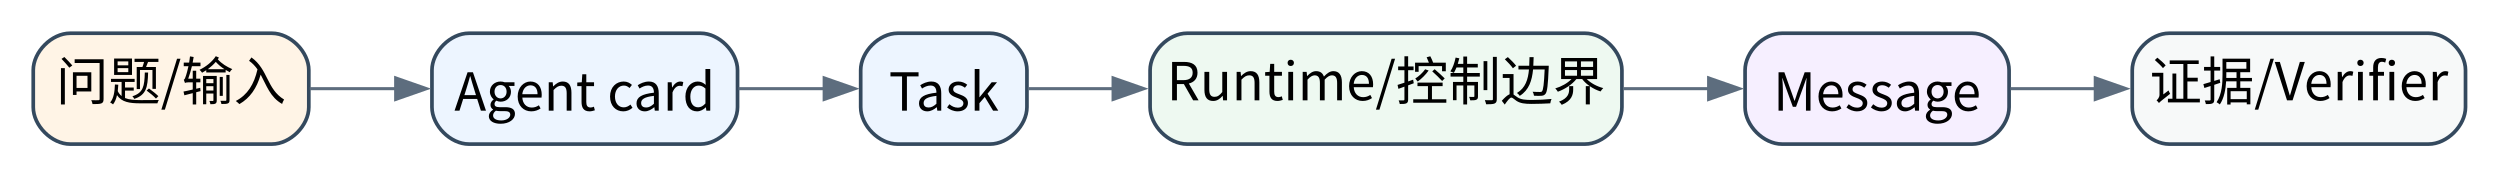
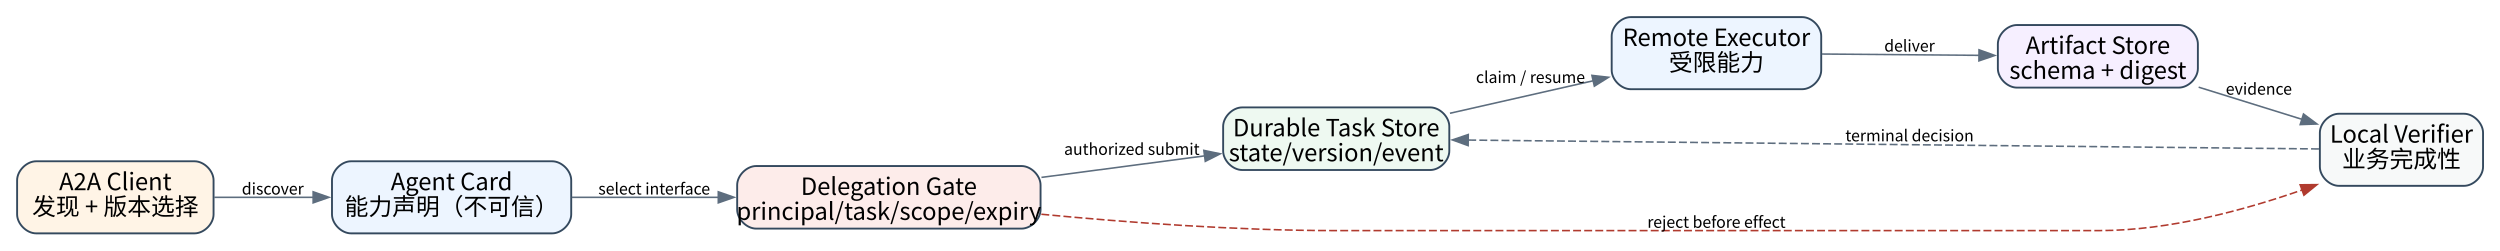
- <svg xmlns="http://www.w3.org/2000/svg" width="812pt" height="58pt" viewBox="0.00 0.00 812.00 58.00">
-   <g id="graph0" class="graph" transform="scale(1 1) rotate(0) translate(10.8 46.8)">
+ <svg xmlns="http://www.w3.org/2000/svg" width="1578pt" height="158pt" viewBox="0.00 0.00 1578.00 158.00">
+   <g id="graph0" class="graph" transform="scale(1 1) rotate(0) translate(10.8 147.3)">
    <g id="node1" class="node">
-       <path fill="#fff4e6" stroke="#34495e" stroke-width="1.2" d="M77.5,-36C77.5,-36 12,-36 12,-36 6,-36 0,-30 0,-24 0,-24 0,-12 0,-12 0,-6 6,0 12,0 12,0 77.5,0 77.5,0 83.5,0 89.5,-6 89.5,-12 89.5,-12 89.5,-24 89.5,-24 89.5,-30 83.5,-36 77.5,-36" />
-       <text xml:space="preserve" text-anchor="middle" x="44.75" y="-14.22" font-family="Noto Sans CJK SC" font-size="17.00">问题/输入</text>
+       <path fill="#fff4e6" stroke="#34495e" stroke-width="1.2" d="M112,-45.5C112,-45.5 12,-45.5 12,-45.5 6,-45.5 0,-39.5 0,-33.5 0,-33.5 0,-12 0,-12 0,-6 6,0 12,0 12,0 112,0 112,0 118,0 124,-6 124,-12 124,-12 124,-33.5 124,-33.5 124,-39.5 118,-45.5 112,-45.5" />
+       <text xml:space="preserve" text-anchor="middle" x="62" y="-27.25" font-family="Noto Sans CJK SC" font-size="15.00">A2A Client</text>
+       <text xml:space="preserve" text-anchor="middle" x="62" y="-11.5" font-family="Noto Sans CJK SC" font-size="15.00">发现 + 版本选择</text>
    </g>
    <g id="node2" class="node">
-       <path fill="#edf5ff" stroke="#34495e" stroke-width="1.2" d="M216.75,-36C216.75,-36 141.5,-36 141.5,-36 135.5,-36 129.5,-30 129.5,-24 129.5,-24 129.5,-12 129.5,-12 129.5,-6 135.5,0 141.5,0 141.5,0 216.75,0 216.75,0 222.75,0 228.75,-6 228.75,-12 228.75,-12 228.75,-24 228.75,-24 228.75,-30 222.75,-36 216.75,-36" />
-       <text xml:space="preserve" text-anchor="middle" x="179.12" y="-10.85" font-family="Noto Sans CJK SC" font-size="17.00">Agent card</text>
+       <path fill="#edf5ff" stroke="#34495e" stroke-width="1.2" d="M337.75,-45.5C337.75,-45.5 210.75,-45.5 210.75,-45.5 204.75,-45.5 198.75,-39.5 198.75,-33.5 198.75,-33.5 198.75,-12 198.75,-12 198.75,-6 204.75,0 210.75,0 210.75,0 337.75,0 337.75,0 343.75,0 349.75,-6 349.75,-12 349.75,-12 349.75,-33.5 349.75,-33.5 349.75,-39.5 343.75,-45.5 337.75,-45.5" />
+       <text xml:space="preserve" text-anchor="middle" x="274.25" y="-27.25" font-family="Noto Sans CJK SC" font-size="15.00">Agent Card</text>
+       <text xml:space="preserve" text-anchor="middle" x="274.25" y="-11.5" font-family="Noto Sans CJK SC" font-size="15.00">能力声明（不可信）</text>
    </g>
    <g id="edge1" class="edge">
-       <path fill="none" stroke="#5d6d7e" d="M89.83,-18C98.81,-18 108.41,-18 117.84,-18" />
-       <polygon fill="#5d6d7e" stroke="#5d6d7e" points="117.71,-21.5 127.71,-18 117.71,-14.5 117.71,-21.5" />
+       <path fill="none" stroke="#5d6d7e" d="M124.38,-22.75C144,-22.75 166.1,-22.75 187.15,-22.75" />
+       <polygon fill="#5d6d7e" stroke="#5d6d7e" points="186.86,-26.25 196.86,-22.75 186.86,-19.25 186.86,-26.25" />
+       <text xml:space="preserve" text-anchor="middle" x="161.38" y="-24.5" font-family="Noto Sans CJK SC" font-size="10.00">discover</text>
    </g>
    <g id="node3" class="node">
-       <path fill="#edf5ff" stroke="#34495e" stroke-width="1.2" d="M310.75,-36C310.75,-36 280.75,-36 280.75,-36 274.75,-36 268.75,-30 268.75,-24 268.75,-24 268.75,-12 268.75,-12 268.75,-6 274.75,0 280.75,0 280.75,0 310.75,0 310.75,0 316.75,0 322.75,-6 322.75,-12 322.75,-12 322.75,-24 322.75,-24 322.75,-30 316.75,-36 310.75,-36" />
-       <text xml:space="preserve" text-anchor="middle" x="295.75" y="-10.85" font-family="Noto Sans CJK SC" font-size="17.00">Task</text>
+       <path fill="#fdecea" stroke="#34495e" stroke-width="1.2" d="M634,-42.5C634,-42.5 466.5,-42.5 466.5,-42.5 460.5,-42.5 454.5,-36.5 454.5,-30.5 454.5,-30.5 454.5,-15 454.5,-15 454.5,-9 460.5,-3 466.5,-3 466.5,-3 634,-3 634,-3 640,-3 646,-9 646,-15 646,-15 646,-30.5 646,-30.5 646,-36.5 640,-42.5 634,-42.5" />
+       <text xml:space="preserve" text-anchor="middle" x="550.25" y="-24.25" font-family="Noto Sans CJK SC" font-size="15.00">Delegation Gate</text>
+       <text xml:space="preserve" text-anchor="middle" x="550.25" y="-8.5" font-family="Noto Sans CJK SC" font-size="15.00">principal/task/scope/expiry</text>
    </g>
    <g id="edge2" class="edge">
-       <path fill="none" stroke="#5d6d7e" d="M229.07,-18C238.46,-18 248.16,-18 257.13,-18" />
-       <polygon fill="#5d6d7e" stroke="#5d6d7e" points="256.89,-21.5 266.89,-18 256.89,-14.5 256.89,-21.5" />
+       <path fill="none" stroke="#5d6d7e" d="M350.12,-22.75C378.7,-22.75 411.85,-22.75 442.81,-22.75" />
+       <polygon fill="#5d6d7e" stroke="#5d6d7e" points="442.59,-26.25 452.59,-22.75 442.59,-19.25 442.59,-26.25" />
+       <text xml:space="preserve" text-anchor="middle" x="402.12" y="-24.5" font-family="Noto Sans CJK SC" font-size="10.00">select interface</text>
    </g>
    <g id="node4" class="node">
-       <path fill="#eef9f1" stroke="#34495e" stroke-width="1.2" d="M504,-36C504,-36 374.75,-36 374.75,-36 368.75,-36 362.75,-30 362.75,-24 362.75,-24 362.75,-12 362.75,-12 362.75,-6 368.75,0 374.75,0 374.75,0 504,0 504,0 510,0 516,-6 516,-12 516,-12 516,-24 516,-24 516,-30 510,-36 504,-36" />
-       <text xml:space="preserve" text-anchor="middle" x="439.38" y="-14.22" font-family="Noto Sans CJK SC" font-size="17.00">Runtime/控制边界</text>
+       <path fill="#eef9f1" stroke="#34495e" stroke-width="1.2" d="M892,-79.5C892,-79.5 773.25,-79.5 773.25,-79.5 767.25,-79.5 761.25,-73.5 761.25,-67.5 761.25,-67.5 761.25,-52 761.25,-52 761.25,-46 767.25,-40 773.25,-40 773.25,-40 892,-40 892,-40 898,-40 904,-46 904,-52 904,-52 904,-67.5 904,-67.5 904,-73.5 898,-79.5 892,-79.5" />
+       <text xml:space="preserve" text-anchor="middle" x="832.62" y="-61.25" font-family="Noto Sans CJK SC" font-size="15.00">Durable Task Store</text>
+       <text xml:space="preserve" text-anchor="middle" x="832.62" y="-45.5" font-family="Noto Sans CJK SC" font-size="15.00">state/version/event</text>
    </g>
    <g id="edge3" class="edge">
-       <path fill="none" stroke="#5d6d7e" d="M323.06,-18C331.25,-18 340.78,-18 350.79,-18" />
-       <polygon fill="#5d6d7e" stroke="#5d6d7e" points="350.73,-21.5 360.73,-18 350.73,-14.5 350.73,-21.5" />
+       <path fill="none" stroke="#5d6d7e" d="M646.56,-35.33C680.08,-39.75 717.42,-44.68 749.73,-48.94" />
+       <polygon fill="#5d6d7e" stroke="#5d6d7e" points="749.06,-52.38 759.43,-50.22 749.98,-45.44 749.06,-52.38" />
+       <text xml:space="preserve" text-anchor="middle" x="703.62" y="-49.53" font-family="Noto Sans CJK SC" font-size="10.00">authorized submit</text>
+     </g>
+     <g id="node7" class="node">
+       <path fill="#f7f9f9" stroke="#34495e" stroke-width="1.2" d="M1544.5,-75.5C1544.5,-75.5 1465.5,-75.5 1465.5,-75.5 1459.5,-75.5 1453.5,-69.5 1453.5,-63.5 1453.5,-63.5 1453.5,-42 1453.5,-42 1453.5,-36 1459.5,-30 1465.5,-30 1465.5,-30 1544.5,-30 1544.5,-30 1550.5,-30 1556.5,-36 1556.5,-42 1556.5,-42 1556.5,-63.5 1556.5,-63.5 1556.5,-69.5 1550.5,-75.5 1544.5,-75.5" />
+       <text xml:space="preserve" text-anchor="middle" x="1505" y="-57.25" font-family="Noto Sans CJK SC" font-size="15.00">Local Verifier</text>
+       <text xml:space="preserve" text-anchor="middle" x="1505" y="-41.5" font-family="Noto Sans CJK SC" font-size="15.00">业务完成性</text>
+     </g>
+     <g id="edge8" class="edge">
+       <path fill="none" stroke="#b03a2e" stroke-dasharray="5,2" d="M646.5,-12.07C700.69,-6.88 769.88,-1.75 831.62,-1.75 831.62,-1.75 831.62,-1.75 1314.38,-1.75 1358.28,-1.75 1406,-14.66 1442.59,-27.49" />
+       <polygon fill="#b03a2e" stroke="#b03a2e" points="1441.06,-30.66 1451.66,-30.76 1443.44,-24.07 1441.06,-30.66" />
+       <text xml:space="preserve" text-anchor="middle" x="1072.62" y="-3.5" font-family="Noto Sans CJK SC" font-size="10.00">reject before effect</text>
    </g>
    <g id="node5" class="node">
-       <path fill="#f6efff" stroke="#34495e" stroke-width="1.2" d="M629.75,-36C629.75,-36 568,-36 568,-36 562,-36 556,-30 556,-24 556,-24 556,-12 556,-12 556,-6 562,0 568,0 568,0 629.75,0 629.75,0 635.75,0 641.75,-6 641.75,-12 641.75,-12 641.75,-24 641.75,-24 641.75,-30 635.75,-36 629.75,-36" />
-       <text xml:space="preserve" text-anchor="middle" x="598.88" y="-10.85" font-family="Noto Sans CJK SC" font-size="17.00">Message</text>
+       <path fill="#edf5ff" stroke="#34495e" stroke-width="1.2" d="M1126.75,-136.5C1126.75,-136.5 1018.5,-136.5 1018.5,-136.5 1012.5,-136.5 1006.5,-130.5 1006.5,-124.5 1006.5,-124.5 1006.5,-103 1006.5,-103 1006.5,-97 1012.5,-91 1018.5,-91 1018.5,-91 1126.75,-91 1126.75,-91 1132.75,-91 1138.75,-97 1138.75,-103 1138.75,-103 1138.75,-124.5 1138.75,-124.5 1138.75,-130.5 1132.75,-136.5 1126.75,-136.5" />
+       <text xml:space="preserve" text-anchor="middle" x="1072.62" y="-118.25" font-family="Noto Sans CJK SC" font-size="15.00">Remote Executor</text>
+       <text xml:space="preserve" text-anchor="middle" x="1072.62" y="-102.5" font-family="Noto Sans CJK SC" font-size="15.00">受限能力</text>
    </g>
    <g id="edge4" class="edge">
-       <path fill="none" stroke="#5d6d7e" d="M516.36,-18C525.76,-18 535.23,-18 544.2,-18" />
-       <polygon fill="#5d6d7e" stroke="#5d6d7e" points="544.16,-21.5 554.16,-18 544.16,-14.5 544.16,-21.5" />
+       <path fill="none" stroke="#5d6d7e" d="M904.39,-75.81C932.94,-82.28 965.95,-89.77 995.07,-96.38" />
+       <polygon fill="#5d6d7e" stroke="#5d6d7e" points="994.01,-99.73 1004.54,-98.53 995.56,-92.9 994.01,-99.73" />
+       <text xml:space="preserve" text-anchor="middle" x="955.25" y="-94.92" font-family="Noto Sans CJK SC" font-size="10.00">claim / resume</text>
    </g>
    <g id="node6" class="node">
-       <path fill="#f7f9f9" stroke="#34495e" stroke-width="1.2" d="M778,-36C778,-36 693.75,-36 693.75,-36 687.75,-36 681.75,-30 681.75,-24 681.75,-24 681.75,-12 681.75,-12 681.75,-6 687.75,0 693.75,0 693.75,0 778,0 778,0 784,0 790,-6 790,-12 790,-12 790,-24 790,-24 790,-30 784,-36 778,-36" />
-       <text xml:space="preserve" text-anchor="middle" x="735.88" y="-14.22" font-family="Noto Sans CJK SC" font-size="17.00">证据/Verifier</text>
+       <path fill="#f6efff" stroke="#34495e" stroke-width="1.2" d="M1364.5,-131.5C1364.5,-131.5 1262.25,-131.5 1262.25,-131.5 1256.25,-131.5 1250.25,-125.5 1250.25,-119.5 1250.25,-119.5 1250.25,-104 1250.25,-104 1250.25,-98 1256.25,-92 1262.25,-92 1262.25,-92 1364.5,-92 1364.5,-92 1370.5,-92 1376.5,-98 1376.5,-104 1376.5,-104 1376.5,-119.5 1376.5,-119.5 1376.5,-125.5 1370.5,-131.5 1364.5,-131.5" />
+       <text xml:space="preserve" text-anchor="middle" x="1313.38" y="-113.25" font-family="Noto Sans CJK SC" font-size="15.00">Artifact Store</text>
+       <text xml:space="preserve" text-anchor="middle" x="1313.38" y="-97.5" font-family="Noto Sans CJK SC" font-size="15.00">schema + digest</text>
    </g>
    <g id="edge5" class="edge">
-       <path fill="none" stroke="#5d6d7e" d="M642.22,-18C651.02,-18 660.48,-18 669.87,-18" />
-       <polygon fill="#5d6d7e" stroke="#5d6d7e" points="669.74,-21.5 679.74,-18 669.74,-14.5 669.74,-21.5" />
+       <path fill="none" stroke="#5d6d7e" d="M1139.18,-113.2C1169.92,-112.94 1206.67,-112.64 1238.4,-112.37" />
+       <polygon fill="#5d6d7e" stroke="#5d6d7e" points="1238.36,-115.87 1248.33,-112.29 1238.3,-108.87 1238.36,-115.87" />
+       <text xml:space="preserve" text-anchor="middle" x="1194.5" y="-114.74" font-family="Noto Sans CJK SC" font-size="10.00">deliver</text>
+     </g>
+     <g id="edge6" class="edge">
+       <path fill="none" stroke="#5d6d7e" d="M1376.99,-92.27C1398.03,-85.72 1421.46,-78.43 1442.42,-71.91" />
+       <polygon fill="#5d6d7e" stroke="#5d6d7e" points="1443.17,-75.34 1451.68,-69.03 1441.09,-68.66 1443.17,-75.34" />
+       <text xml:space="preserve" text-anchor="middle" x="1415" y="-87.53" font-family="Noto Sans CJK SC" font-size="10.00">evidence</text>
+     </g>
+     <g id="edge7" class="edge">
+       <path fill="none" stroke="#5d6d7e" stroke-dasharray="5,2" d="M1452.93,-53.28C1337.61,-54.49 1056.18,-57.43 915.9,-58.89" />
+       <polygon fill="#5d6d7e" stroke="#5d6d7e" points="915.89,-55.39 905.93,-58.99 915.97,-62.39 915.89,-55.39" />
+       <text xml:space="preserve" text-anchor="middle" x="1194.5" y="-58.08" font-family="Noto Sans CJK SC" font-size="10.00">terminal decision</text>
    </g>
  </g>
</svg>
